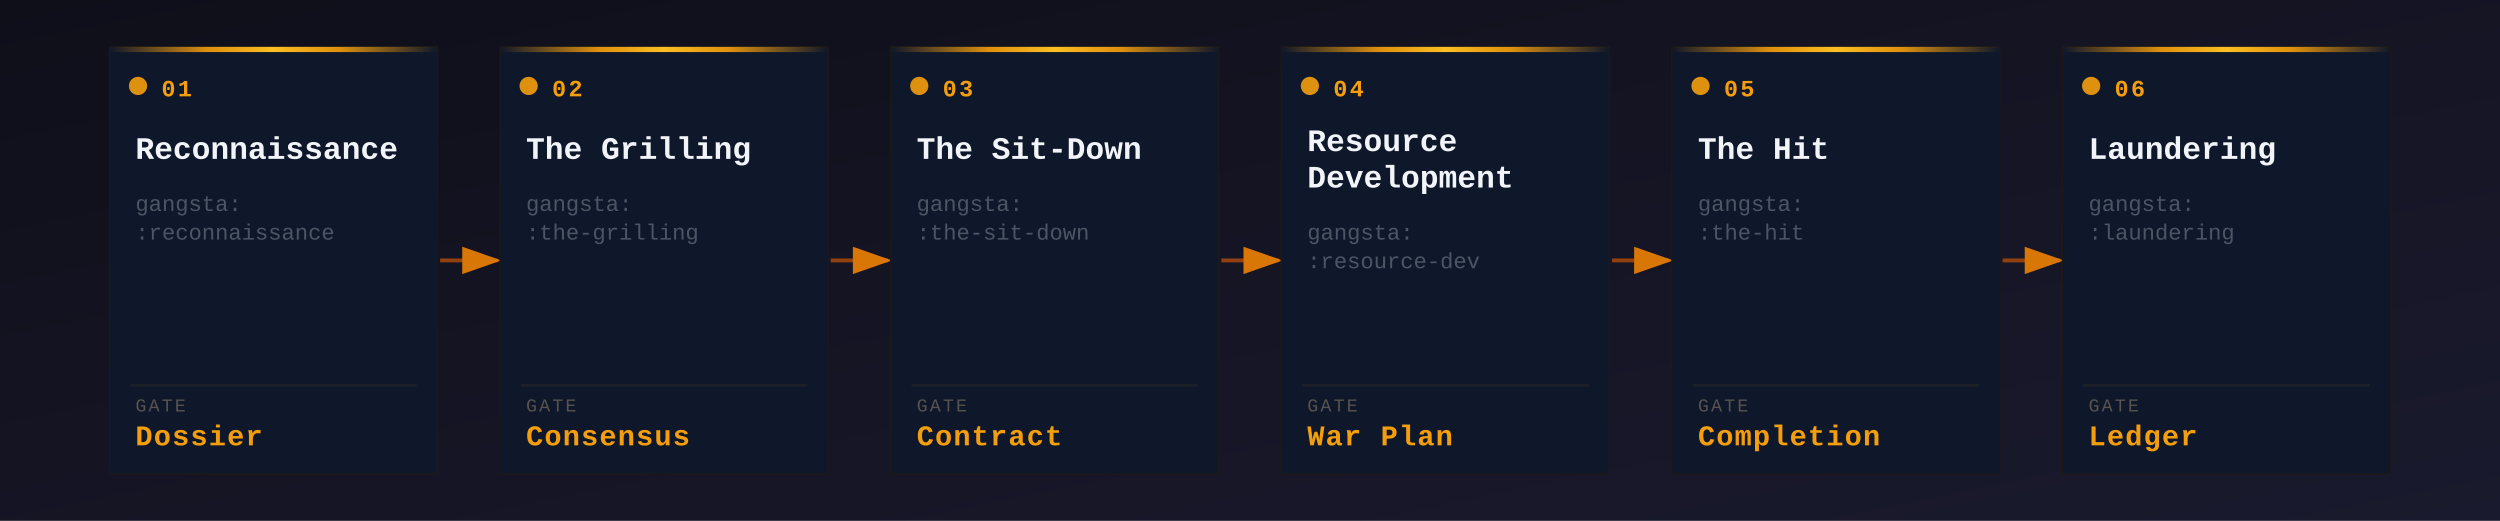
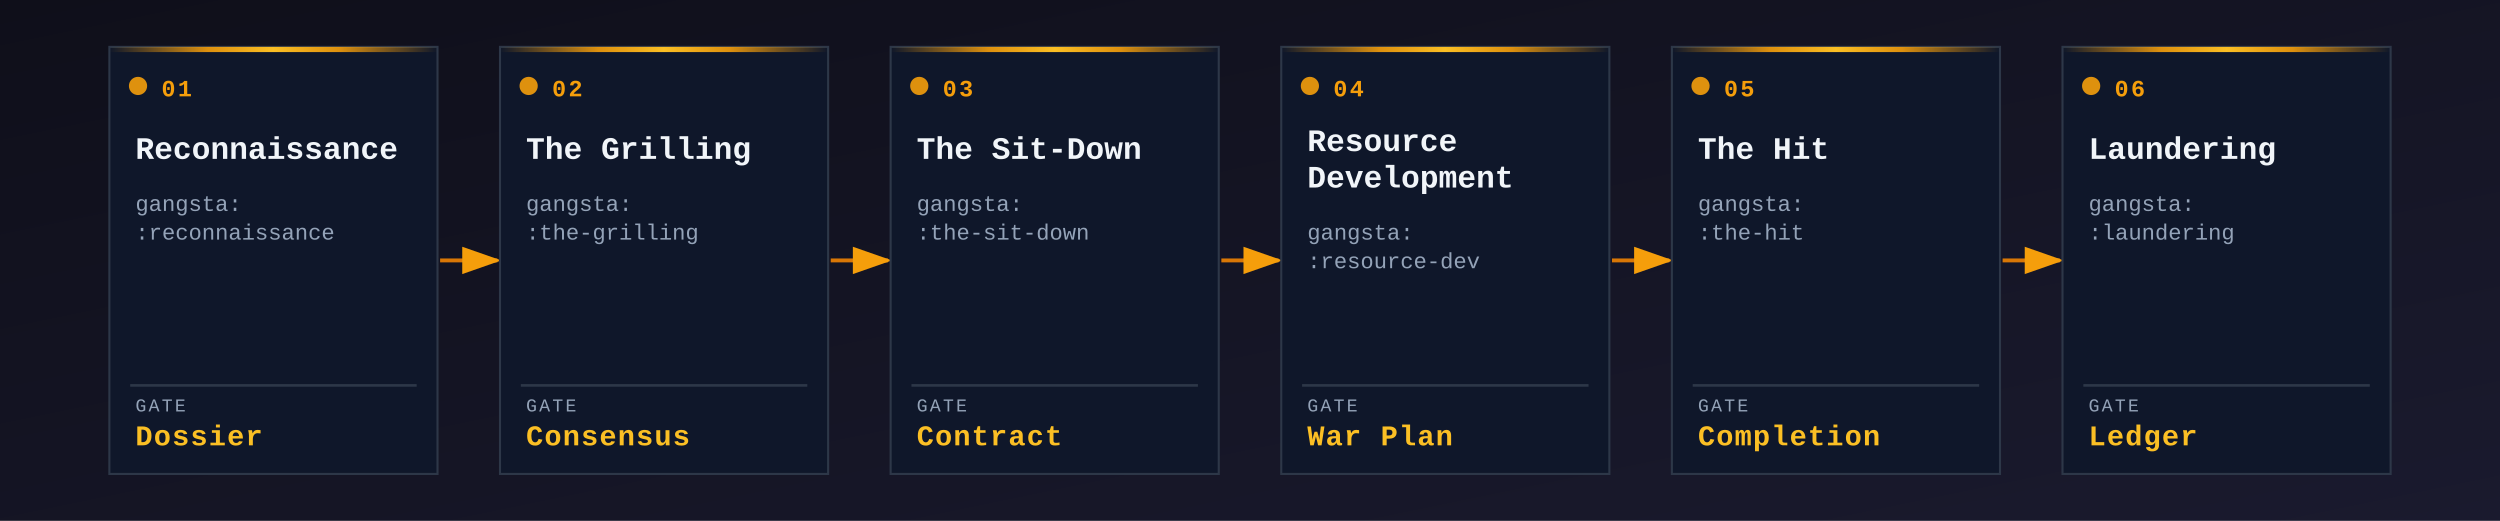
<svg xmlns="http://www.w3.org/2000/svg" viewBox="0 0 960 200" width="100%">
  <style>text{font-family:"SF Mono","Fira Code",Menlo,"Courier New",monospace}</style>
  <defs>
    <linearGradient id="pf-bg" x1="0%" y1="0%" x2="100%" y2="100%">
      <stop offset="0%" stop-color="#0f0f1a" />
      <stop offset="100%" stop-color="#1a1a2e" />
    </linearGradient>
    <linearGradient id="pf-gl" x1="0%" y1="0%" x2="100%" y2="0%">
      <stop offset="0%" stop-color="#f59e0b" stop-opacity="0" />
      <stop offset="30%" stop-color="#f59e0b" stop-opacity="0.9" />
      <stop offset="50%" stop-color="#fbbf24" stop-opacity="1" />
      <stop offset="70%" stop-color="#f59e0b" stop-opacity="0.9" />
      <stop offset="100%" stop-color="#f59e0b" stop-opacity="0" />
    </linearGradient>
    <marker id="pf-arr" markerWidth="10" markerHeight="7" refX="9" refY="3.5" orient="auto">
-       <polygon points="0 0, 10 3.5, 0 7" fill="#d97706" />
+       <polygon points="0 0, 10 3.5, 0 7" fill="#f59e0b" />
    </marker>
  </defs>
  <rect width="960" height="200" fill="url(#pf-bg)" />
-   <rect x="42" y="18" width="126" height="164" fill="#0f172a" stroke="#1c1917" stroke-width="0.5" />
+   <rect x="42" y="18" width="126" height="164" fill="#0f172a" stroke="#2d3748" stroke-width="0.8" />
  <rect x="42" y="18" width="126" height="2" fill="url(#pf-gl)" />
  <circle cx="53" cy="33" r="3.5" fill="#f59e0b" opacity="0.9" />
  <text x="62" y="37" font-size="9" fill="#f59e0b" font-weight="700" letter-spacing="0.1em">01</text>
  <text x="52" y="61" font-size="12" fill="#f1f5f9" font-weight="700" font-family="-apple-system,BlinkMacSystemFont,'Segoe UI',sans-serif">Reconnaissance</text>
-   <text x="52" y="81" font-size="8.5" fill="#4b5563">gangsta:</text>
-   <text x="52" y="92" font-size="8.5" fill="#4b5563">:reconnaissance</text>
-   <line x1="50" y1="148" x2="160" y2="148" stroke="#1c2026" stroke-width="1" />
-   <text x="52" y="158" font-size="7" fill="#57534e" letter-spacing="0.12em">GATE</text>
-   <text x="52" y="171" font-size="11" fill="#f59e0b" font-weight="600" letter-spacing="0.04em">Dossier</text>
-   <line x1="169" y1="100" x2="191" y2="100" stroke="#92400e" stroke-width="1.5" marker-end="url(#pf-arr)" />
-   <rect x="192" y="18" width="126" height="164" fill="#0f172a" stroke="#1c1917" stroke-width="0.5" />
+   <text x="52" y="81" font-size="8.5" fill="#94a3b8">gangsta:</text>
+   <text x="52" y="92" font-size="8.5" fill="#94a3b8">:reconnaissance</text>
+   <line x1="50" y1="148" x2="160" y2="148" stroke="#2d3748" stroke-width="1" />
+   <text x="52" y="158" font-size="7" fill="#94a3b8" letter-spacing="0.12em">GATE</text>
+   <text x="52" y="171" font-size="11" fill="#fbbf24" font-weight="600" letter-spacing="0.04em">Dossier</text>
+   <line x1="169" y1="100" x2="191" y2="100" stroke="#d97706" stroke-width="1.5" marker-end="url(#pf-arr)" />
+   <rect x="192" y="18" width="126" height="164" fill="#0f172a" stroke="#2d3748" stroke-width="0.8" />
  <rect x="192" y="18" width="126" height="2" fill="url(#pf-gl)" />
  <circle cx="203" cy="33" r="3.5" fill="#f59e0b" opacity="0.9" />
  <text x="212" y="37" font-size="9" fill="#f59e0b" font-weight="700" letter-spacing="0.1em">02</text>
  <text x="202" y="61" font-size="12" fill="#f1f5f9" font-weight="700" font-family="-apple-system,BlinkMacSystemFont,'Segoe UI',sans-serif">The Grilling</text>
-   <text x="202" y="81" font-size="8.5" fill="#4b5563">gangsta:</text>
-   <text x="202" y="92" font-size="8.5" fill="#4b5563">:the-grilling</text>
-   <line x1="200" y1="148" x2="310" y2="148" stroke="#1c2026" stroke-width="1" />
-   <text x="202" y="158" font-size="7" fill="#57534e" letter-spacing="0.12em">GATE</text>
-   <text x="202" y="171" font-size="11" fill="#f59e0b" font-weight="600" letter-spacing="0.04em">Consensus</text>
-   <line x1="319" y1="100" x2="341" y2="100" stroke="#92400e" stroke-width="1.5" marker-end="url(#pf-arr)" />
-   <rect x="342" y="18" width="126" height="164" fill="#0f172a" stroke="#1c1917" stroke-width="0.5" />
+   <text x="202" y="81" font-size="8.5" fill="#94a3b8">gangsta:</text>
+   <text x="202" y="92" font-size="8.5" fill="#94a3b8">:the-grilling</text>
+   <line x1="200" y1="148" x2="310" y2="148" stroke="#2d3748" stroke-width="1" />
+   <text x="202" y="158" font-size="7" fill="#94a3b8" letter-spacing="0.12em">GATE</text>
+   <text x="202" y="171" font-size="11" fill="#fbbf24" font-weight="600" letter-spacing="0.04em">Consensus</text>
+   <line x1="319" y1="100" x2="341" y2="100" stroke="#d97706" stroke-width="1.5" marker-end="url(#pf-arr)" />
+   <rect x="342" y="18" width="126" height="164" fill="#0f172a" stroke="#2d3748" stroke-width="0.8" />
  <rect x="342" y="18" width="126" height="2" fill="url(#pf-gl)" />
  <circle cx="353" cy="33" r="3.5" fill="#f59e0b" opacity="0.9" />
  <text x="362" y="37" font-size="9" fill="#f59e0b" font-weight="700" letter-spacing="0.1em">03</text>
  <text x="352" y="61" font-size="12" fill="#f1f5f9" font-weight="700" font-family="-apple-system,BlinkMacSystemFont,'Segoe UI',sans-serif">The Sit-Down</text>
-   <text x="352" y="81" font-size="8.5" fill="#4b5563">gangsta:</text>
-   <text x="352" y="92" font-size="8.5" fill="#4b5563">:the-sit-down</text>
-   <line x1="350" y1="148" x2="460" y2="148" stroke="#1c2026" stroke-width="1" />
-   <text x="352" y="158" font-size="7" fill="#57534e" letter-spacing="0.12em">GATE</text>
-   <text x="352" y="171" font-size="11" fill="#f59e0b" font-weight="600" letter-spacing="0.04em">Contract</text>
-   <line x1="469" y1="100" x2="491" y2="100" stroke="#92400e" stroke-width="1.5" marker-end="url(#pf-arr)" />
-   <rect x="492" y="18" width="126" height="164" fill="#0f172a" stroke="#1c1917" stroke-width="0.5" />
+   <text x="352" y="81" font-size="8.5" fill="#94a3b8">gangsta:</text>
+   <text x="352" y="92" font-size="8.5" fill="#94a3b8">:the-sit-down</text>
+   <line x1="350" y1="148" x2="460" y2="148" stroke="#2d3748" stroke-width="1" />
+   <text x="352" y="158" font-size="7" fill="#94a3b8" letter-spacing="0.12em">GATE</text>
+   <text x="352" y="171" font-size="11" fill="#fbbf24" font-weight="600" letter-spacing="0.04em">Contract</text>
+   <line x1="469" y1="100" x2="491" y2="100" stroke="#d97706" stroke-width="1.5" marker-end="url(#pf-arr)" />
+   <rect x="492" y="18" width="126" height="164" fill="#0f172a" stroke="#2d3748" stroke-width="0.8" />
  <rect x="492" y="18" width="126" height="2" fill="url(#pf-gl)" />
  <circle cx="503" cy="33" r="3.5" fill="#f59e0b" opacity="0.9" />
  <text x="512" y="37" font-size="9" fill="#f59e0b" font-weight="700" letter-spacing="0.1em">04</text>
  <text x="502" y="58" font-size="12" fill="#f1f5f9" font-weight="700" font-family="-apple-system,BlinkMacSystemFont,'Segoe UI',sans-serif">Resource</text>
  <text x="502" y="72" font-size="12" fill="#f1f5f9" font-weight="700" font-family="-apple-system,BlinkMacSystemFont,'Segoe UI',sans-serif">Development</text>
-   <text x="502" y="92" font-size="8.5" fill="#4b5563">gangsta:</text>
-   <text x="502" y="103" font-size="8.5" fill="#4b5563">:resource-dev</text>
-   <line x1="500" y1="148" x2="610" y2="148" stroke="#1c2026" stroke-width="1" />
-   <text x="502" y="158" font-size="7" fill="#57534e" letter-spacing="0.12em">GATE</text>
-   <text x="502" y="171" font-size="11" fill="#f59e0b" font-weight="600" letter-spacing="0.04em">War Plan</text>
-   <line x1="619" y1="100" x2="641" y2="100" stroke="#92400e" stroke-width="1.5" marker-end="url(#pf-arr)" />
-   <rect x="642" y="18" width="126" height="164" fill="#0f172a" stroke="#1c1917" stroke-width="0.5" />
+   <text x="502" y="92" font-size="8.5" fill="#94a3b8">gangsta:</text>
+   <text x="502" y="103" font-size="8.5" fill="#94a3b8">:resource-dev</text>
+   <line x1="500" y1="148" x2="610" y2="148" stroke="#2d3748" stroke-width="1" />
+   <text x="502" y="158" font-size="7" fill="#94a3b8" letter-spacing="0.12em">GATE</text>
+   <text x="502" y="171" font-size="11" fill="#fbbf24" font-weight="600" letter-spacing="0.04em">War Plan</text>
+   <line x1="619" y1="100" x2="641" y2="100" stroke="#d97706" stroke-width="1.5" marker-end="url(#pf-arr)" />
+   <rect x="642" y="18" width="126" height="164" fill="#0f172a" stroke="#2d3748" stroke-width="0.8" />
  <rect x="642" y="18" width="126" height="2" fill="url(#pf-gl)" />
  <circle cx="653" cy="33" r="3.5" fill="#f59e0b" opacity="0.9" />
  <text x="662" y="37" font-size="9" fill="#f59e0b" font-weight="700" letter-spacing="0.1em">05</text>
  <text x="652" y="61" font-size="12" fill="#f1f5f9" font-weight="700" font-family="-apple-system,BlinkMacSystemFont,'Segoe UI',sans-serif">The Hit</text>
-   <text x="652" y="81" font-size="8.5" fill="#4b5563">gangsta:</text>
-   <text x="652" y="92" font-size="8.5" fill="#4b5563">:the-hit</text>
-   <line x1="650" y1="148" x2="760" y2="148" stroke="#1c2026" stroke-width="1" />
-   <text x="652" y="158" font-size="7" fill="#57534e" letter-spacing="0.12em">GATE</text>
-   <text x="652" y="171" font-size="11" fill="#f59e0b" font-weight="600" letter-spacing="0.04em">Completion</text>
-   <line x1="769" y1="100" x2="791" y2="100" stroke="#92400e" stroke-width="1.5" marker-end="url(#pf-arr)" />
-   <rect x="792" y="18" width="126" height="164" fill="#0f172a" stroke="#1c1917" stroke-width="0.5" />
+   <text x="652" y="81" font-size="8.5" fill="#94a3b8">gangsta:</text>
+   <text x="652" y="92" font-size="8.5" fill="#94a3b8">:the-hit</text>
+   <line x1="650" y1="148" x2="760" y2="148" stroke="#2d3748" stroke-width="1" />
+   <text x="652" y="158" font-size="7" fill="#94a3b8" letter-spacing="0.12em">GATE</text>
+   <text x="652" y="171" font-size="11" fill="#fbbf24" font-weight="600" letter-spacing="0.04em">Completion</text>
+   <line x1="769" y1="100" x2="791" y2="100" stroke="#d97706" stroke-width="1.5" marker-end="url(#pf-arr)" />
+   <rect x="792" y="18" width="126" height="164" fill="#0f172a" stroke="#2d3748" stroke-width="0.8" />
  <rect x="792" y="18" width="126" height="2" fill="url(#pf-gl)" />
  <circle cx="803" cy="33" r="3.5" fill="#f59e0b" opacity="0.9" />
  <text x="812" y="37" font-size="9" fill="#f59e0b" font-weight="700" letter-spacing="0.1em">06</text>
  <text x="802" y="61" font-size="12" fill="#f1f5f9" font-weight="700" font-family="-apple-system,BlinkMacSystemFont,'Segoe UI',sans-serif">Laundering</text>
-   <text x="802" y="81" font-size="8.5" fill="#4b5563">gangsta:</text>
-   <text x="802" y="92" font-size="8.5" fill="#4b5563">:laundering</text>
-   <line x1="800" y1="148" x2="910" y2="148" stroke="#1c2026" stroke-width="1" />
-   <text x="802" y="158" font-size="7" fill="#57534e" letter-spacing="0.12em">GATE</text>
-   <text x="802" y="171" font-size="11" fill="#f59e0b" font-weight="600" letter-spacing="0.04em">Ledger</text>
+   <text x="802" y="81" font-size="8.5" fill="#94a3b8">gangsta:</text>
+   <text x="802" y="92" font-size="8.5" fill="#94a3b8">:laundering</text>
+   <line x1="800" y1="148" x2="910" y2="148" stroke="#2d3748" stroke-width="1" />
+   <text x="802" y="158" font-size="7" fill="#94a3b8" letter-spacing="0.12em">GATE</text>
+   <text x="802" y="171" font-size="11" fill="#fbbf24" font-weight="600" letter-spacing="0.04em">Ledger</text>
</svg>
